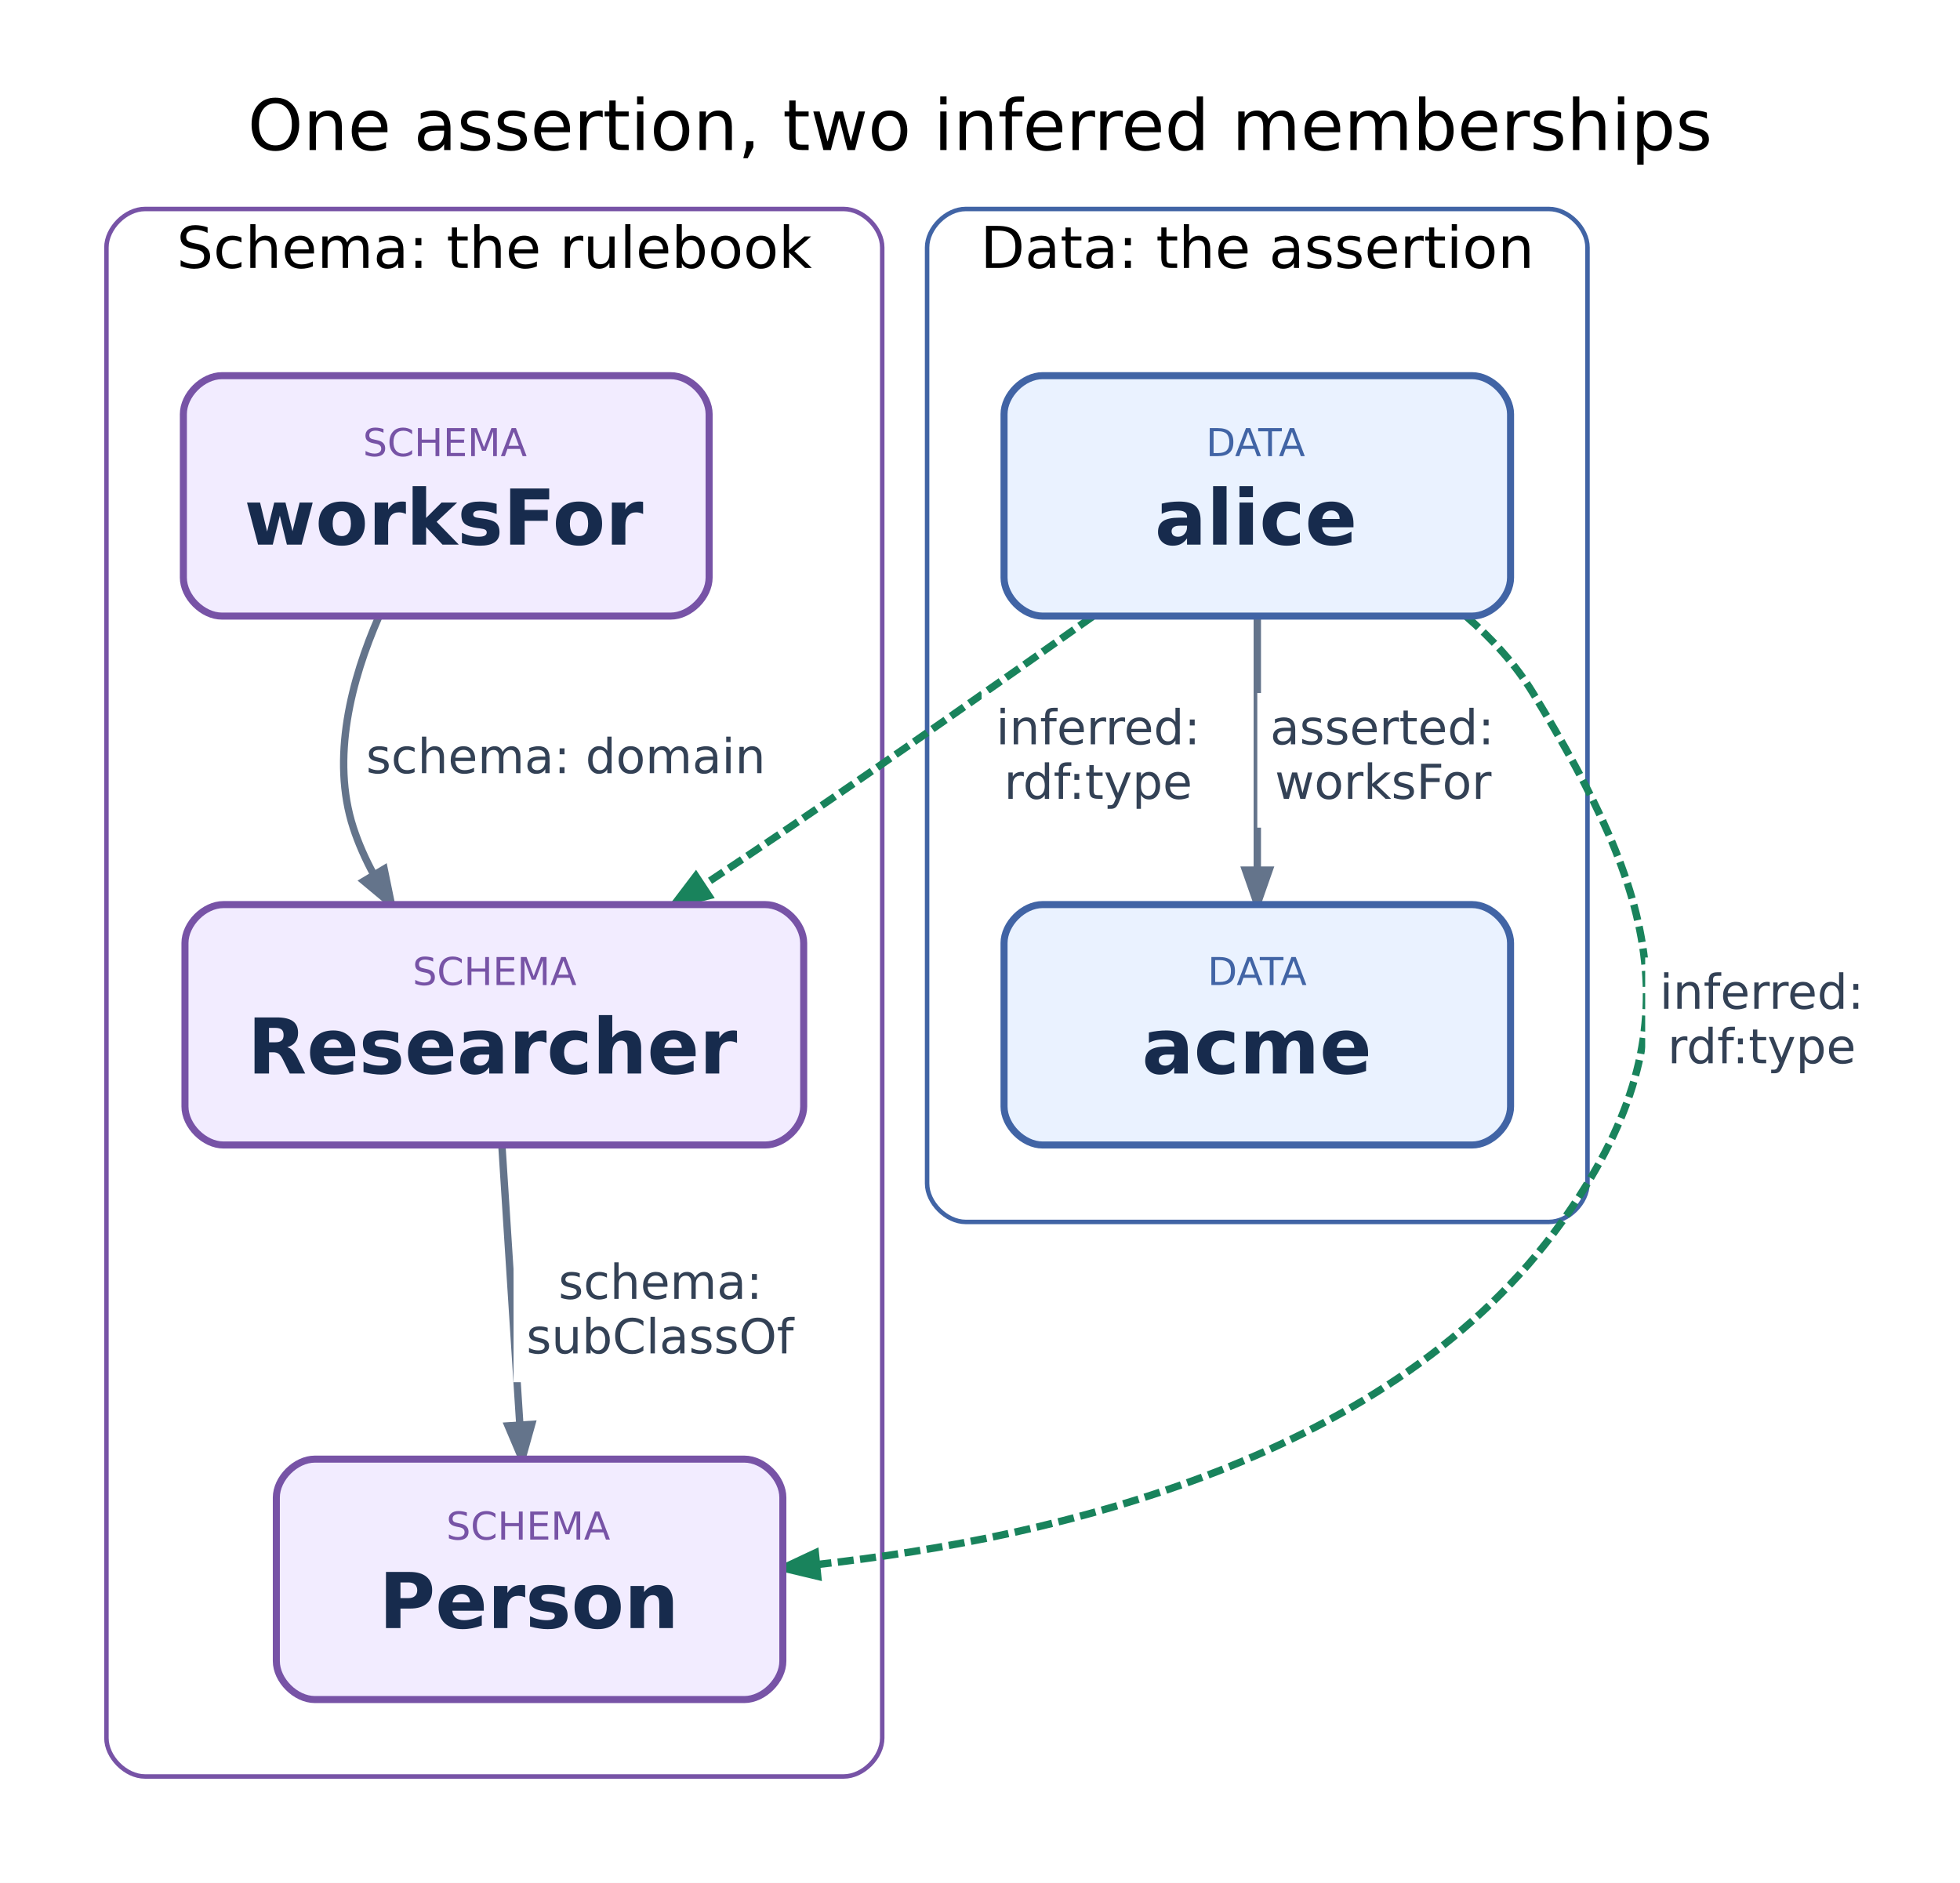
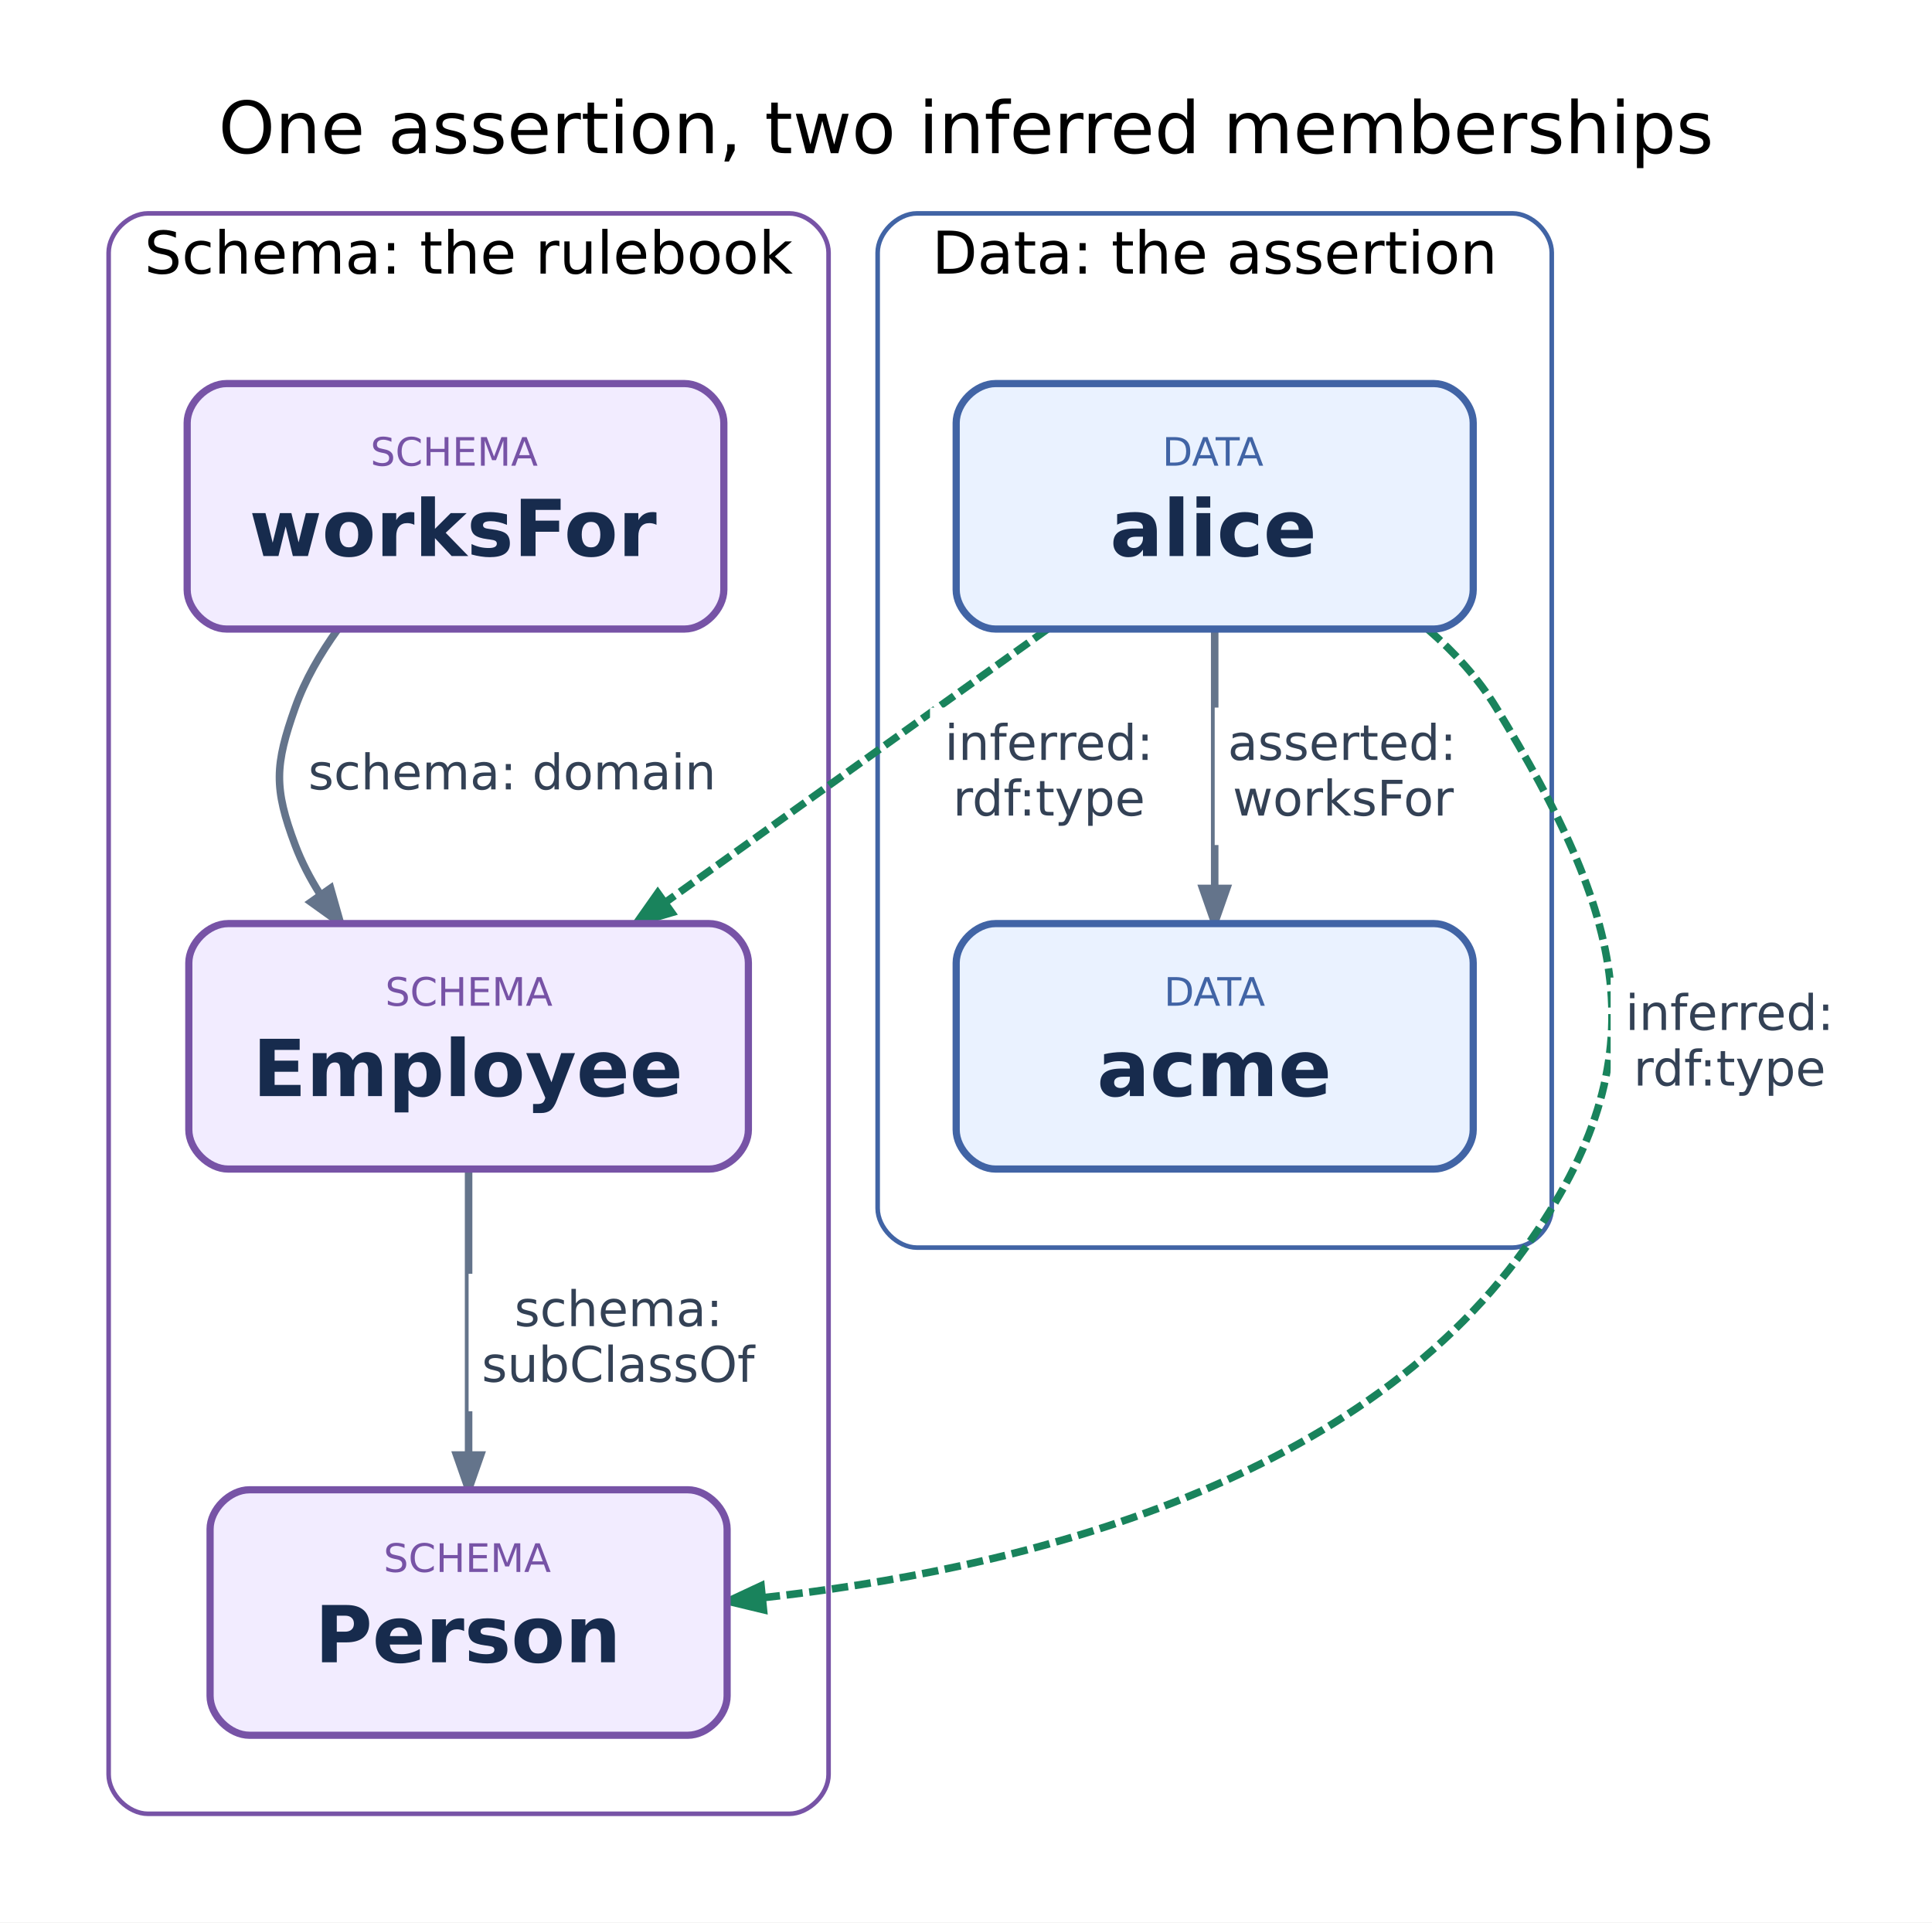
- <svg xmlns="http://www.w3.org/2000/svg" width="611.40" height="587.40" viewBox="0.00 0.00 611.40 587.40" role="img" aria-label="One assertion, two inferred memberships">
+ <svg xmlns="http://www.w3.org/2000/svg" width="590.40" height="587.40" viewBox="0.00 0.00 590.40 587.40" role="img" aria-label="One assertion, two inferred memberships">
  <g id="graph0" class="graph" transform="scale(1 1) rotate(0) translate(25.2 562.2)">
-     <polygon fill="white" stroke="transparent" points="-25.2,25.2 -25.2,-562.2 586.2,-562.2 586.2,25.2 -25.2,25.2" />
-     <text text-anchor="middle" x="280.5" y="-515.4" font-family="DejaVu Sans" font-size="22.00">One assertion, two inferred memberships</text>
+     <polygon fill="white" stroke="transparent" points="-25.2,25.2 -25.2,-562.2 565.2,-562.2 565.2,25.2 -25.2,25.2" />
+     <text text-anchor="middle" x="270" y="-515.4" font-family="DejaVu Sans" font-size="22.00">One assertion, two inferred memberships</text>
    <g id="clust1" class="cluster">
-       <path fill="white" stroke="#7753a6" stroke-width="1.4" d="M20,-8C20,-8 238,-8 238,-8 244,-8 250,-14 250,-20 250,-20 250,-485 250,-485 250,-491 244,-497 238,-497 238,-497 20,-497 20,-497 14,-497 8,-491 8,-485 8,-485 8,-20 8,-20 8,-14 14,-8 20,-8" />
-       <text text-anchor="middle" x="129" y="-478.6" font-family="DejaVu Sans" font-size="18.00">Schema: the rulebook</text>
+       <path fill="white" stroke="#7753a6" stroke-width="1.4" d="M20,-8C20,-8 216,-8 216,-8 222,-8 228,-14 228,-20 228,-20 228,-485 228,-485 228,-491 222,-497 216,-497 216,-497 20,-497 20,-497 14,-497 8,-491 8,-485 8,-485 8,-20 8,-20 8,-14 14,-8 20,-8" />
+       <text text-anchor="middle" x="118" y="-478.6" font-family="DejaVu Sans" font-size="18.00">Schema: the rulebook</text>
    </g>
    <g id="clust2" class="cluster">
-       <path fill="white" stroke="#4164a5" stroke-width="1.4" d="M276,-181C276,-181 458,-181 458,-181 464,-181 470,-187 470,-193 470,-193 470,-485 470,-485 470,-491 464,-497 458,-497 458,-497 276,-497 276,-497 270,-497 264,-491 264,-485 264,-485 264,-193 264,-193 264,-187 270,-181 276,-181" />
-       <text text-anchor="middle" x="367" y="-478.6" font-family="DejaVu Sans" font-size="18.00">Data: the assertion</text>
+       <path fill="white" stroke="#4164a5" stroke-width="1.4" d="M255,-181C255,-181 437,-181 437,-181 443,-181 449,-187 449,-193 449,-193 449,-485 449,-485 449,-491 443,-497 437,-497 437,-497 255,-497 255,-497 249,-497 243,-491 243,-485 243,-485 243,-193 243,-193 243,-187 249,-181 255,-181" />
+       <text text-anchor="middle" x="346" y="-478.6" font-family="DejaVu Sans" font-size="18.00">Data: the assertion</text>
    </g>
    <g id="relation-example-1" class="edge">
-       <path fill="none" stroke="#64748b" stroke-width="2.3" d="M92.95,-369.77C84.39,-350.14 77.97,-325.63 85,-304 86.6,-299.09 88.76,-294.24 91.28,-289.56" />
-       <polygon fill="#64748b" stroke="#64748b" stroke-width="2.3" points="94.63,-291.1 96.86,-280.21 88.32,-287.33 94.63,-291.1" />
-       <polygon fill="white" stroke="transparent" points="85,-312.5 85,-337.5 217,-337.5 217,-312.5 85,-312.5" />
-       <text text-anchor="start" x="89" y="-321" font-family="DejaVu Sans" font-size="15.00" fill="#334155">schema: domain</text>
+       <path fill="none" stroke="#64748b" stroke-width="2.3" d="M78.01,-369.89C72.68,-362.5 67.98,-354.41 65,-346 58.77,-328.4 58.43,-321.47 65,-304 66.95,-298.82 69.56,-293.8 72.59,-289.01" />
+       <polygon fill="#64748b" stroke="#64748b" stroke-width="2.3" points="75.82,-290.8 78.85,-280.09 69.81,-286.57 75.82,-290.8" />
+       <polygon fill="white" stroke="transparent" points="65,-312.5 65,-337.5 197,-337.5 197,-312.5 65,-312.5" />
+       <text text-anchor="start" x="69" y="-321" font-family="DejaVu Sans" font-size="15.00" fill="#334155">schema: domain</text>
    </g>
    <g id="relation-example-2" class="edge">
-       <path fill="none" stroke="#64748b" stroke-width="2.3" d="M131.36,-204.82C133,-179.35 135.2,-145.18 136.96,-117.69" />
-       <polygon fill="#64748b" stroke="#64748b" stroke-width="2.3" points="140.64,-117.84 137.64,-107.12 133.3,-117.37 140.64,-117.84" />
-       <polygon fill="white" stroke="transparent" points="135,-131 135,-173 227,-173 227,-131 135,-131" />
-       <text text-anchor="start" x="149" y="-157" font-family="DejaVu Sans" font-size="15.00" fill="#334155">schema:</text>
-       <text text-anchor="start" x="139" y="-140" font-family="DejaVu Sans" font-size="15.00" fill="#334155">subClassOf</text>
+       <path fill="none" stroke="#64748b" stroke-width="2.3" d="M118,-204.82C118,-179.35 118,-145.18 118,-117.69" />
+       <polygon fill="#64748b" stroke="#64748b" stroke-width="2.3" points="121.68,-117.62 118,-107.12 114.33,-117.62 121.68,-117.62" />
+       <polygon fill="white" stroke="transparent" points="118,-131 118,-173 210,-173 210,-131 118,-131" />
+       <text text-anchor="start" x="132" y="-157" font-family="DejaVu Sans" font-size="15.00" fill="#334155">schema:</text>
+       <text text-anchor="start" x="122" y="-140" font-family="DejaVu Sans" font-size="15.00" fill="#334155">subClassOf</text>
+     </g>
+     <g id="relation-example-3" class="edge">
+       <path fill="none" stroke="#19835c" stroke-width="2.3" stroke-dasharray="5,2" d="M294.83,-369.92C260.19,-345.15 214.29,-312.34 177.94,-286.35" />
+       <polygon fill="#19835c" stroke="#19835c" stroke-width="2.3" points="180.07,-283.36 169.39,-280.24 175.8,-289.34 180.07,-283.36" />
+       <polygon fill="white" stroke="transparent" points="259,-304 259,-346 332,-346 332,-304 259,-304" />
+       <text text-anchor="start" x="263.5" y="-330" font-family="DejaVu Sans" font-size="15.00" fill="#334155">inferred:</text>
+       <text text-anchor="start" x="266" y="-313" font-family="DejaVu Sans" font-size="15.00" fill="#334155">rdf:type</text>
    </g>
    <g id="relation-example-4" class="edge">
-       <path fill="none" stroke="#19835c" stroke-width="2.3" stroke-dasharray="5,2" d="M315.58,-369.83C287.73,-350.11 252.63,-325.5 221,-304 212.34,-298.12 203.18,-291.98 194.13,-285.98" />
-       <polygon fill="#19835c" stroke="#19835c" stroke-width="2.3" points="195.91,-282.75 185.13,-280.02 191.86,-288.88 195.91,-282.75" />
-       <polygon fill="white" stroke="transparent" points="281,-304 281,-346 354,-346 354,-304 281,-304" />
-       <text text-anchor="start" x="285.5" y="-330" font-family="DejaVu Sans" font-size="15.00" fill="#334155">inferred:</text>
-       <text text-anchor="start" x="288" y="-313" font-family="DejaVu Sans" font-size="15.00" fill="#334155">rdf:type</text>
-     </g>
-     <g id="relation-example-3" class="edge">
-       <path fill="none" stroke="#19835c" stroke-width="2.3" stroke-dasharray="5,2" d="M432.3,-369.78C440.33,-362.82 447.59,-354.89 453,-346 491.18,-283.26 504.68,-240.77 462,-181 409.6,-107.61 305.28,-82.45 229.55,-74.1" />
-       <polygon fill="#19835c" stroke="#19835c" stroke-width="2.3" points="229.88,-70.44 219.06,-73.03 229.13,-77.75 229.88,-70.44" />
-       <polygon fill="white" stroke="transparent" points="488,-221.5 488,-263.5 561,-263.5 561,-221.5 488,-221.5" />
-       <text text-anchor="start" x="492.5" y="-247.5" font-family="DejaVu Sans" font-size="15.00" fill="#334155">inferred:</text>
-       <text text-anchor="start" x="495" y="-230.5" font-family="DejaVu Sans" font-size="15.00" fill="#334155">rdf:type</text>
+       <path fill="none" stroke="#19835c" stroke-width="2.3" stroke-dasharray="5,2" d="M411.3,-369.78C419.33,-362.82 426.59,-354.89 432,-346 470.18,-283.26 483.71,-240.75 441,-181 388.42,-107.44 283.78,-82.31 207.81,-74.01" />
+       <polygon fill="#19835c" stroke="#19835c" stroke-width="2.3" points="208.11,-70.35 197.29,-72.95 207.37,-77.66 208.11,-70.35" />
+       <polygon fill="white" stroke="transparent" points="467,-221.5 467,-263.5 540,-263.5 540,-221.5 467,-221.5" />
+       <text text-anchor="start" x="471.5" y="-247.5" font-family="DejaVu Sans" font-size="15.00" fill="#334155">inferred:</text>
+       <text text-anchor="start" x="474" y="-230.5" font-family="DejaVu Sans" font-size="15.00" fill="#334155">rdf:type</text>
    </g>
    <g id="relation-example-0" class="edge">
-       <path fill="none" stroke="#64748b" stroke-width="2.3" d="M367,-369.92C367,-346.62 367,-316.19 367,-291.03" />
-       <polygon fill="#64748b" stroke="#64748b" stroke-width="2.3" points="370.68,-290.74 367,-280.24 363.33,-290.74 370.68,-290.74" />
-       <polygon fill="white" stroke="transparent" points="367,-304 367,-346 445,-346 445,-304 367,-304" />
-       <text text-anchor="start" x="371" y="-330" font-family="DejaVu Sans" font-size="15.00" fill="#334155">asserted:</text>
-       <text text-anchor="start" x="372.5" y="-313" font-family="DejaVu Sans" font-size="15.00" fill="#334155">worksFor</text>
+       <path fill="none" stroke="#64748b" stroke-width="2.3" d="M346,-369.92C346,-346.62 346,-316.19 346,-291.03" />
+       <polygon fill="#64748b" stroke="#64748b" stroke-width="2.3" points="349.68,-290.74 346,-280.24 342.33,-290.74 349.68,-290.74" />
+       <polygon fill="white" stroke="transparent" points="346,-304 346,-346 424,-346 424,-304 346,-304" />
+       <text text-anchor="start" x="350" y="-330" font-family="DejaVu Sans" font-size="15.00" fill="#334155">asserted:</text>
+       <text text-anchor="start" x="351.5" y="-313" font-family="DejaVu Sans" font-size="15.00" fill="#334155">worksFor</text>
    </g>
    <g id="concept-worksFor" class="node">
      <path fill="#f2ecff" stroke="#7753a6" stroke-width="2.2" d="M184,-445C184,-445 44,-445 44,-445 38,-445 32,-439 32,-433 32,-433 32,-382 32,-382 32,-376 38,-370 44,-370 44,-370 184,-370 184,-370 190,-370 196,-376 196,-382 196,-382 196,-433 196,-433 196,-439 190,-445 184,-445" />
      <text text-anchor="start" x="88" y="-419.9" font-family="DejaVu Sans" font-size="12.00" fill="#7753a6">SCHEMA</text>
      <text text-anchor="start" x="51" y="-392.3" font-family="DejaVu Sans" font-weight="bold" font-size="24.00" fill="#172b4d">worksFor</text>
    </g>
-     <g id="concept-Researcher" class="node">
-       <path fill="#f2ecff" stroke="#7753a6" stroke-width="2.2" d="M213.5,-280C213.5,-280 44.5,-280 44.5,-280 38.5,-280 32.5,-274 32.5,-268 32.5,-268 32.5,-217 32.5,-217 32.5,-211 38.5,-205 44.5,-205 44.5,-205 213.5,-205 213.5,-205 219.5,-205 225.5,-211 225.5,-217 225.5,-217 225.5,-268 225.5,-268 225.5,-274 219.5,-280 213.5,-280" />
-       <text text-anchor="start" x="103.5" y="-254.9" font-family="DejaVu Sans" font-size="12.00" fill="#7753a6">SCHEMA</text>
-       <text text-anchor="start" x="52" y="-227.3" font-family="DejaVu Sans" font-weight="bold" font-size="24.00" fill="#172b4d">Researcher</text>
+     <g id="concept-Employee" class="node">
+       <path fill="#f2ecff" stroke="#7753a6" stroke-width="2.2" d="M191.5,-280C191.5,-280 44.5,-280 44.5,-280 38.5,-280 32.5,-274 32.5,-268 32.5,-268 32.5,-217 32.5,-217 32.5,-211 38.5,-205 44.5,-205 44.5,-205 191.5,-205 191.5,-205 197.5,-205 203.5,-211 203.5,-217 203.5,-217 203.5,-268 203.5,-268 203.5,-274 197.5,-280 191.5,-280" />
+       <text text-anchor="start" x="92.5" y="-254.9" font-family="DejaVu Sans" font-size="12.00" fill="#7753a6">SCHEMA</text>
+       <text text-anchor="start" x="52" y="-227.3" font-family="DejaVu Sans" font-weight="bold" font-size="24.00" fill="#172b4d">Employee</text>
    </g>
    <g id="concept-Person" class="node">
-       <path fill="#f2ecff" stroke="#7753a6" stroke-width="2.2" d="M207,-107C207,-107 73,-107 73,-107 67,-107 61,-101 61,-95 61,-95 61,-44 61,-44 61,-38 67,-32 73,-32 73,-32 207,-32 207,-32 213,-32 219,-38 219,-44 219,-44 219,-95 219,-95 219,-101 213,-107 207,-107" />
-       <text text-anchor="start" x="114" y="-81.9" font-family="DejaVu Sans" font-size="12.00" fill="#7753a6">SCHEMA</text>
-       <text text-anchor="start" x="93" y="-54.3" font-family="DejaVu Sans" font-weight="bold" font-size="24.00" fill="#172b4d">Person</text>
+       <path fill="#f2ecff" stroke="#7753a6" stroke-width="2.2" d="M185,-107C185,-107 51,-107 51,-107 45,-107 39,-101 39,-95 39,-95 39,-44 39,-44 39,-38 45,-32 51,-32 51,-32 185,-32 185,-32 191,-32 197,-38 197,-44 197,-44 197,-95 197,-95 197,-101 191,-107 185,-107" />
+       <text text-anchor="start" x="92" y="-81.9" font-family="DejaVu Sans" font-size="12.00" fill="#7753a6">SCHEMA</text>
+       <text text-anchor="start" x="71" y="-54.3" font-family="DejaVu Sans" font-weight="bold" font-size="24.00" fill="#172b4d">Person</text>
    </g>
    <g id="concept-alice" class="node">
-       <path fill="#eaf2ff" stroke="#4164a5" stroke-width="2.2" d="M434,-445C434,-445 300,-445 300,-445 294,-445 288,-439 288,-433 288,-433 288,-382 288,-382 288,-376 294,-370 300,-370 300,-370 434,-370 434,-370 440,-370 446,-376 446,-382 446,-382 446,-433 446,-433 446,-439 440,-445 434,-445" />
-       <text text-anchor="start" x="351" y="-419.9" font-family="DejaVu Sans" font-size="12.00" fill="#4164a5">DATA</text>
-       <text text-anchor="start" x="335" y="-392.3" font-family="DejaVu Sans" font-weight="bold" font-size="24.00" fill="#172b4d">alice</text>
+       <path fill="#eaf2ff" stroke="#4164a5" stroke-width="2.2" d="M413,-445C413,-445 279,-445 279,-445 273,-445 267,-439 267,-433 267,-433 267,-382 267,-382 267,-376 273,-370 279,-370 279,-370 413,-370 413,-370 419,-370 425,-376 425,-382 425,-382 425,-433 425,-433 425,-439 419,-445 413,-445" />
+       <text text-anchor="start" x="330" y="-419.9" font-family="DejaVu Sans" font-size="12.00" fill="#4164a5">DATA</text>
+       <text text-anchor="start" x="314" y="-392.3" font-family="DejaVu Sans" font-weight="bold" font-size="24.00" fill="#172b4d">alice</text>
    </g>
    <g id="concept-acme" class="node">
-       <path fill="#eaf2ff" stroke="#4164a5" stroke-width="2.2" d="M434,-280C434,-280 300,-280 300,-280 294,-280 288,-274 288,-268 288,-268 288,-217 288,-217 288,-211 294,-205 300,-205 300,-205 434,-205 434,-205 440,-205 446,-211 446,-217 446,-217 446,-268 446,-268 446,-274 440,-280 434,-280" />
-       <text text-anchor="start" x="351.5" y="-254.9" font-family="DejaVu Sans" font-size="12.00" fill="#4164a5">DATA</text>
-       <text text-anchor="start" x="331" y="-227.3" font-family="DejaVu Sans" font-weight="bold" font-size="24.00" fill="#172b4d">acme</text>
+       <path fill="#eaf2ff" stroke="#4164a5" stroke-width="2.2" d="M413,-280C413,-280 279,-280 279,-280 273,-280 267,-274 267,-268 267,-268 267,-217 267,-217 267,-211 273,-205 279,-205 279,-205 413,-205 413,-205 419,-205 425,-211 425,-217 425,-217 425,-268 425,-268 425,-274 419,-280 413,-280" />
+       <text text-anchor="start" x="330.5" y="-254.9" font-family="DejaVu Sans" font-size="12.00" fill="#4164a5">DATA</text>
+       <text text-anchor="start" x="310" y="-227.3" font-family="DejaVu Sans" font-weight="bold" font-size="24.00" fill="#172b4d">acme</text>
    </g>
  </g>
</svg>
